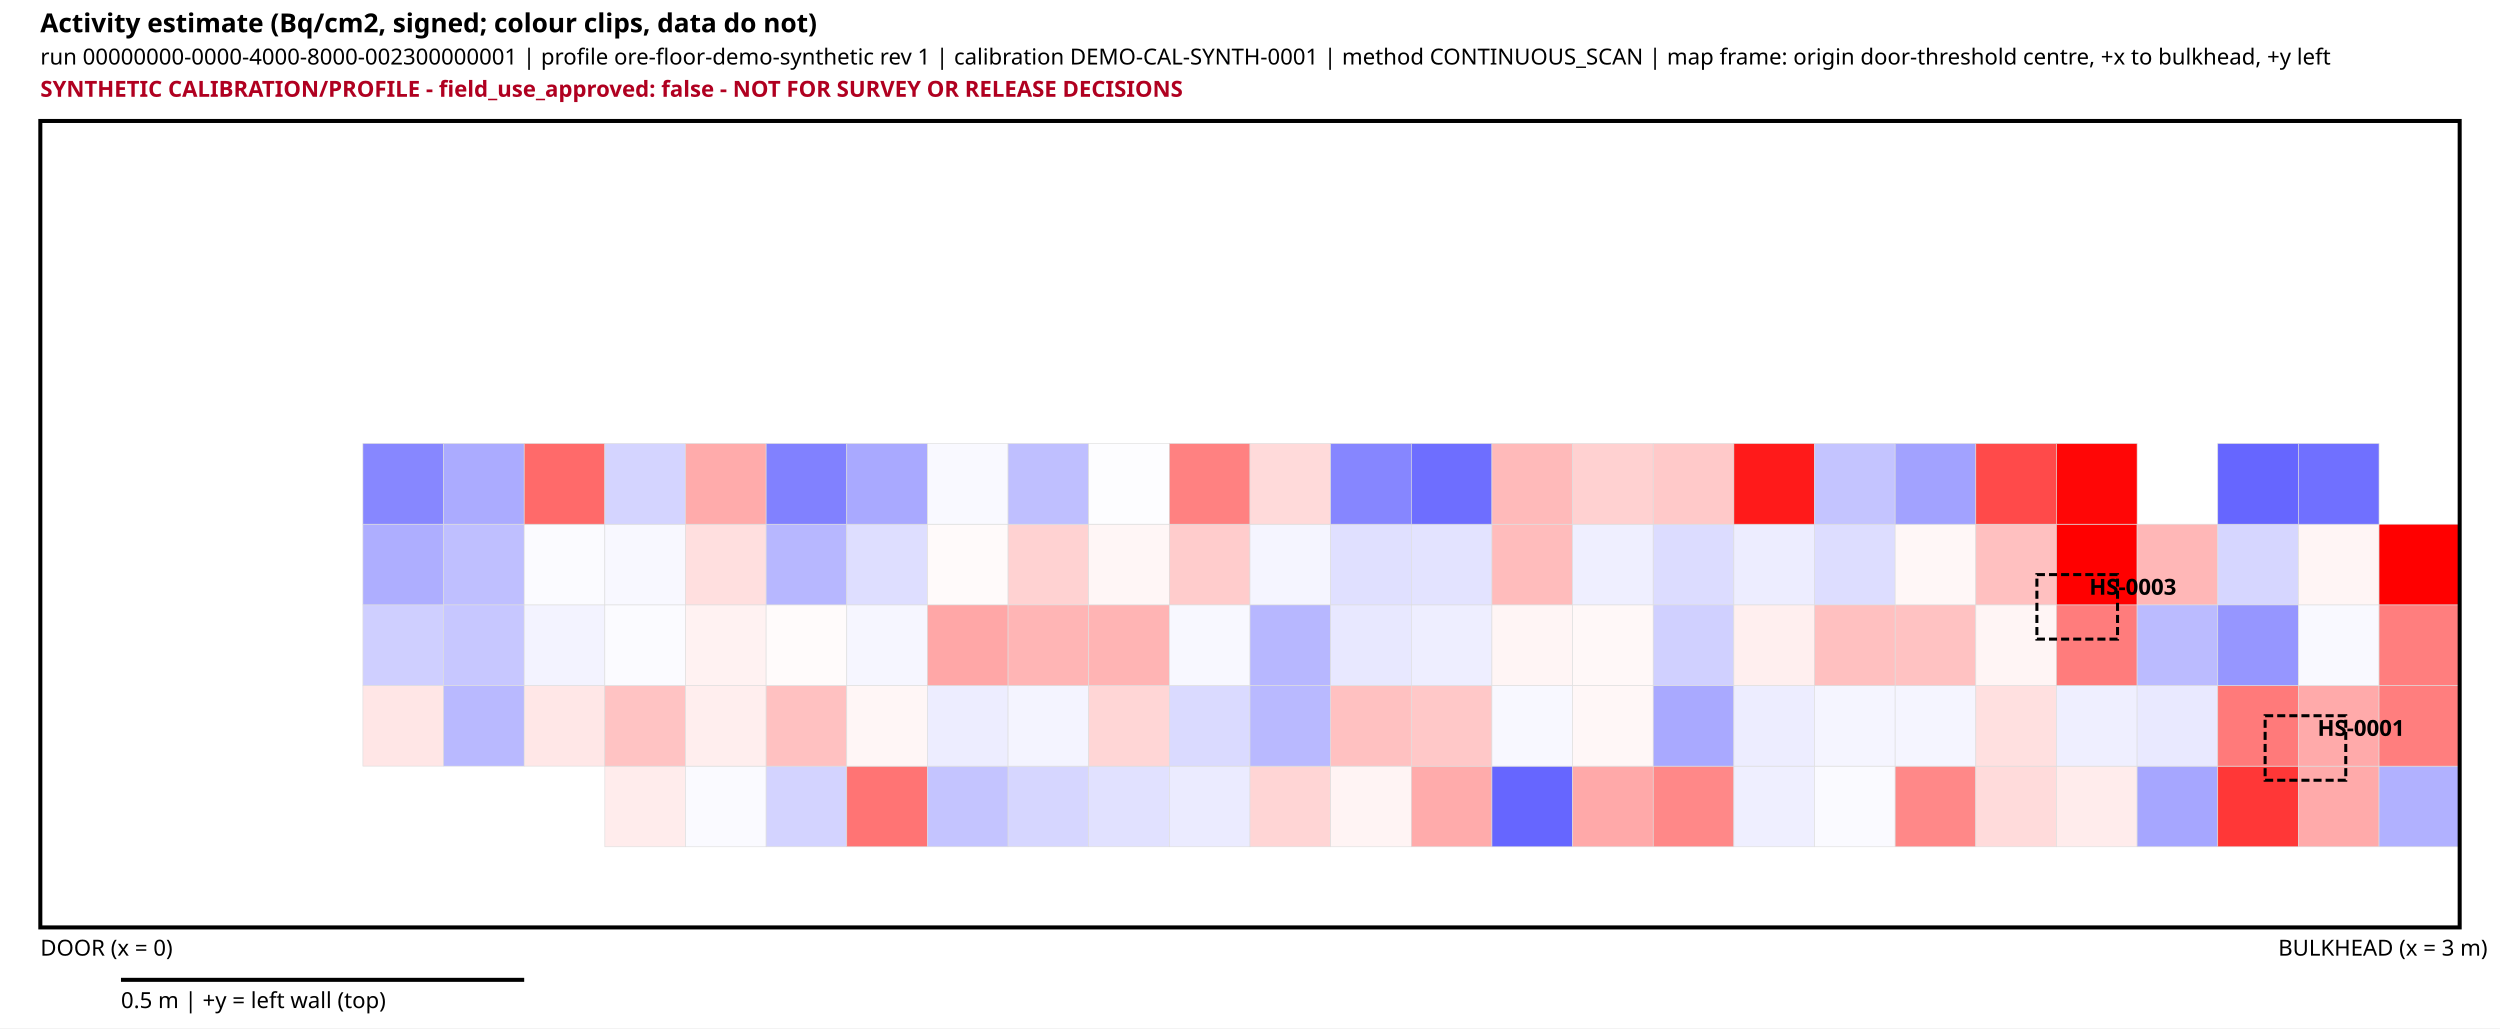
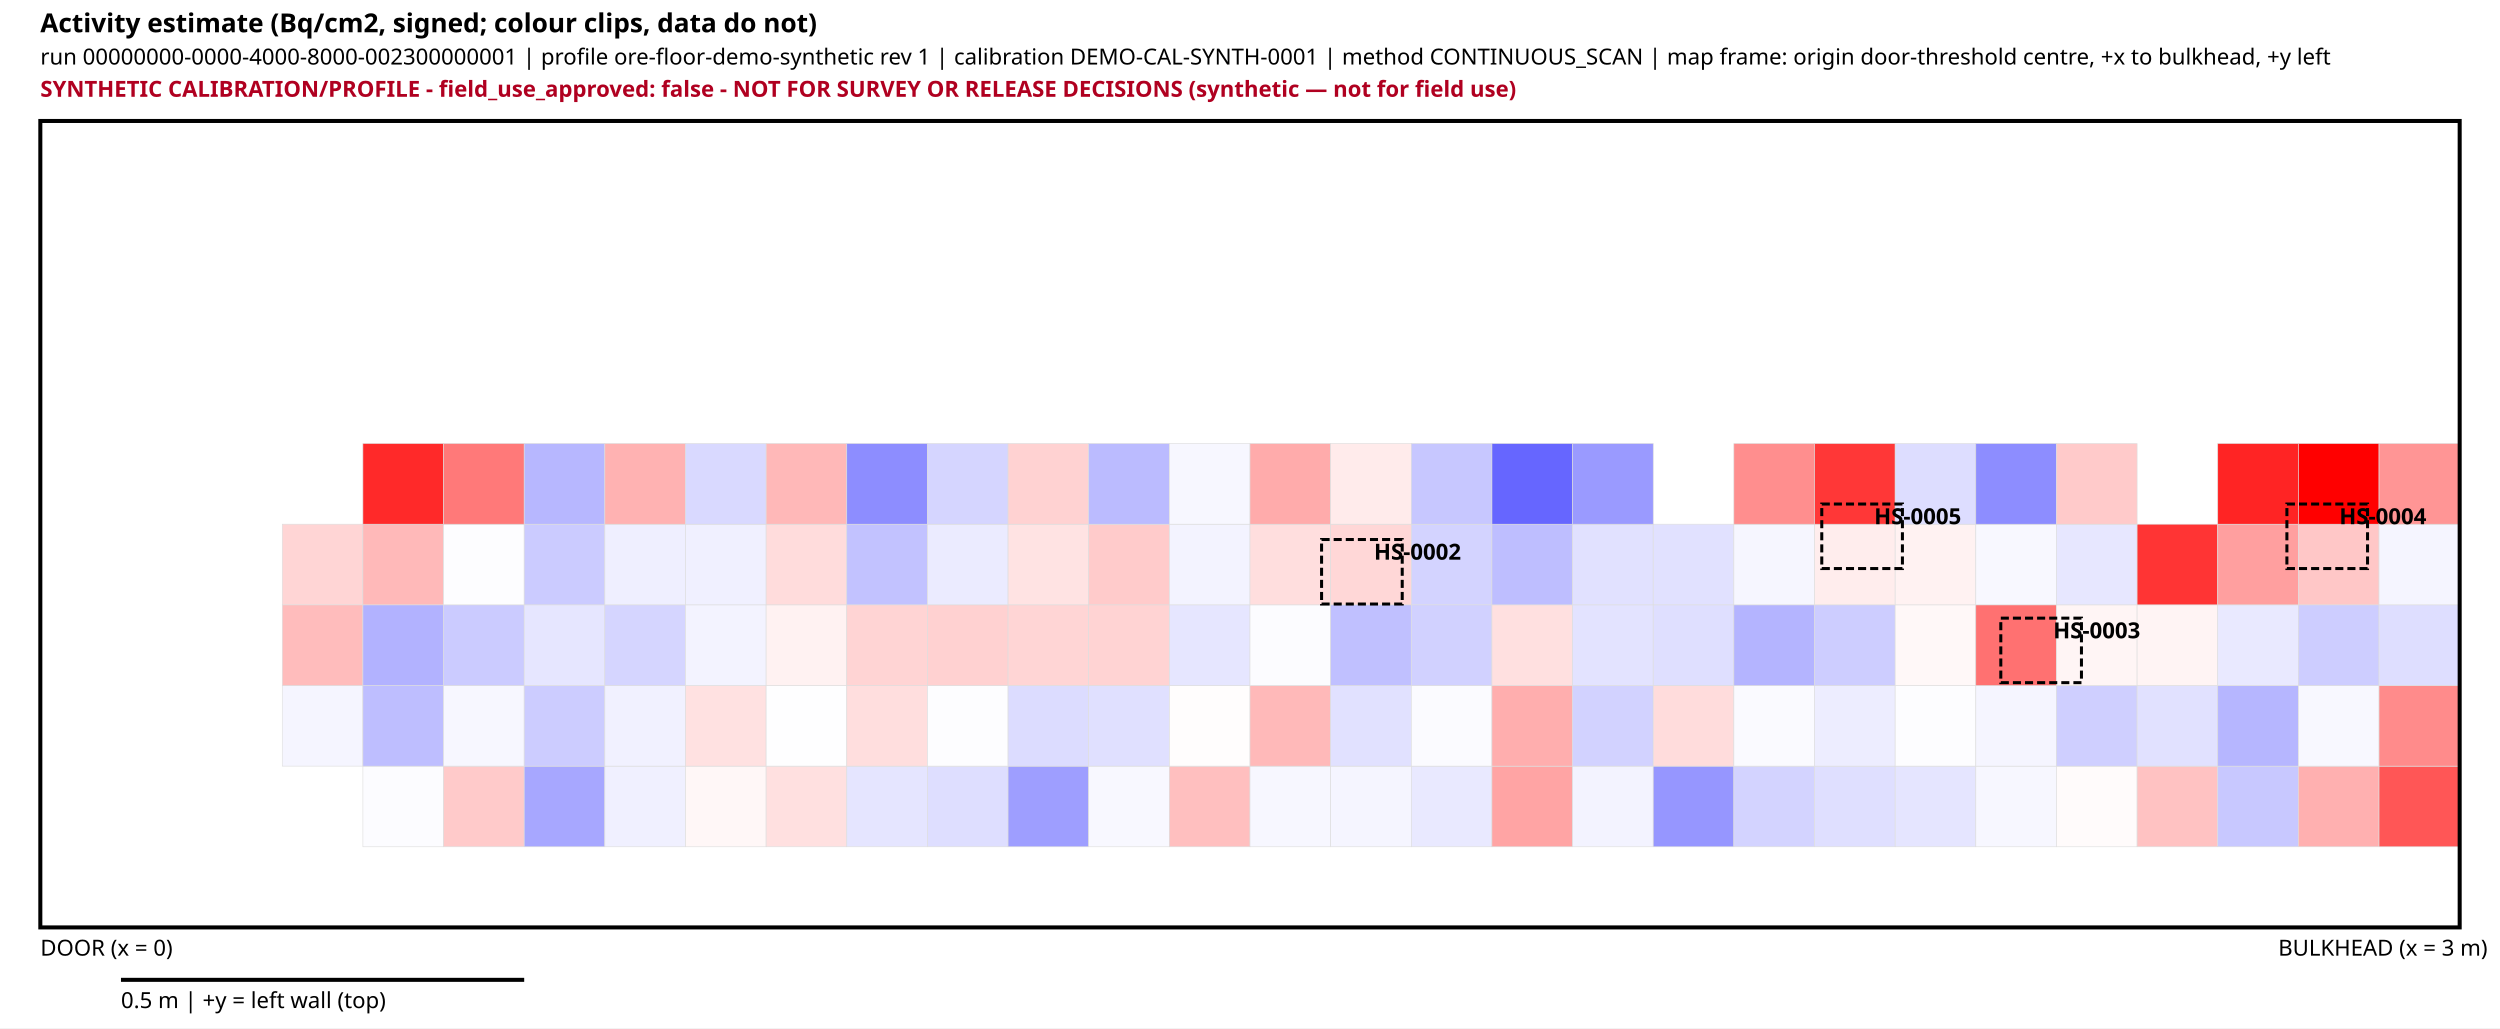
<svg xmlns="http://www.w3.org/2000/svg" width="1240" height="510" viewBox="0 0 1240 510" font-family="sans-serif" font-size="11">
  <defs>
    <pattern id="p-UNVISITED" width="8" height="8" patternUnits="userSpaceOnUse">
      <rect width="8" height="8" fill="#fff" />
      <path d="M0 8L8 0" stroke="#888" stroke-width="1" />
    </pattern>
    <pattern id="p-INVALID_DATA" width="8" height="8" patternUnits="userSpaceOnUse">
      <rect width="8" height="8" fill="#f6d5d5" />
      <path d="M0 0L8 8M0 8L8 0" stroke="#c83c3c" stroke-width="1" />
    </pattern>
    <pattern id="p-INSUFFICIENT_SENSITIVITY" width="6" height="6" patternUnits="userSpaceOnUse">
      <rect width="6" height="6" fill="#fdebc8" />
      <circle cx="3" cy="3" r="1.2" fill="#b9770e" />
    </pattern>
    <pattern id="p-BLOCKED" width="8" height="8" patternUnits="userSpaceOnUse">
      <rect width="8" height="8" fill="#e4dcf0" />
      <path d="M0 4H8" stroke="#785aa0" stroke-width="2" />
    </pattern>
    <pattern id="p-EXCLUDED" width="8" height="8" patternUnits="userSpaceOnUse">
      <rect width="8" height="8" fill="#5a5a5a" />
    </pattern>
    <pattern id="p-ACCEPTABLE" width="8" height="8" patternUnits="userSpaceOnUse">
      <rect width="8" height="8" fill="#2e8b57" />
    </pattern>
+     <pattern id="p-NO_DECISION" width="8" height="8" patternUnits="userSpaceOnUse">
+       <rect width="8" height="8" fill="#e6e6f2" />
+       <path d="M0 4H8M4 0V8" stroke="#6a6aa0" stroke-width="1" />
+     </pattern>
+     <pattern id="p-INCOMPLETE_COVERAGE" width="8" height="8" patternUnits="userSpaceOnUse">
+       <rect width="8" height="8" fill="#faeec0" />
+       <path d="M0 0L8 8" stroke="#a08020" stroke-width="1" />
+     </pattern>
+     <pattern id="p-ALARM" width="8" height="8" patternUnits="userSpaceOnUse">
+       <rect width="8" height="8" fill="#e60078" />
+       <path d="M0 8L8 0" stroke="#000" stroke-width="1.5" />
+     </pattern>
+     <pattern id="p-ACQUISITION_GAP" width="8" height="8" patternUnits="userSpaceOnUse">
+       <rect width="8" height="8" fill="#ddd" />
+       <circle cx="4" cy="4" r="2" fill="#666" />
+     </pattern>
  </defs>
  <rect width="1240" height="510" fill="#fff" />
  <text x="20" y="16" font-size="13" font-weight="bold">Activity estimate (Bq/cm2, signed; colour clips, data do not)</text>
  <text x="20" y="32">run 00000000-0000-4000-8000-002300000001 | profile ore-floor-demo-synthetic rev 1 | calibration DEMO-CAL-SYNTH-0001 | method CONTINUOUS_SCAN | map frame: origin door-threshold centre, +x to bulkhead, +y left</text>
-   <text x="20" y="48" fill="#b00020" font-weight="bold">SYNTHETIC CALIBRATION/PROFILE - field_use_approved: false - NOT FOR SURVEY OR RELEASE DECISIONS</text>
-   <rect x="300.0" y="380.0" width="40.0" height="40.0" fill="rgb(255, 236, 236)" stroke="#ddd" stroke-width="0.3" />
-   <rect x="340.0" y="380.0" width="40.0" height="40.0" fill="rgb(250, 250, 255)" stroke="#ddd" stroke-width="0.3" />
-   <rect x="380.0" y="380.0" width="40.0" height="40.0" fill="rgb(211, 211, 255)" stroke="#ddd" stroke-width="0.3" />
-   <rect x="420.0" y="380.0" width="40.0" height="40.0" fill="rgb(255, 116, 116)" stroke="#ddd" stroke-width="0.3" />
-   <rect x="460.0" y="380.0" width="40.0" height="40.0" fill="rgb(196, 196, 255)" stroke="#ddd" stroke-width="0.3" />
-   <rect x="500.0" y="380.0" width="40.0" height="40.0" fill="rgb(214, 214, 255)" stroke="#ddd" stroke-width="0.3" />
-   <rect x="540.0" y="380.0" width="40.0" height="40.0" fill="rgb(225, 225, 255)" stroke="#ddd" stroke-width="0.3" />
-   <rect x="580.0" y="380.0" width="40.0" height="40.0" fill="rgb(235, 235, 255)" stroke="#ddd" stroke-width="0.3" />
-   <rect x="620.0" y="380.0" width="40.0" height="40.0" fill="rgb(255, 213, 213)" stroke="#ddd" stroke-width="0.3" />
-   <rect x="660.0" y="380.0" width="40.0" height="40.0" fill="rgb(255, 244, 244)" stroke="#ddd" stroke-width="0.3" />
-   <rect x="700.0" y="380.0" width="40.0" height="40.0" fill="rgb(255, 171, 171)" stroke="#ddd" stroke-width="0.3" />
-   <rect x="740.0" y="380.0" width="40.0" height="40.0" fill="rgb(102, 102, 255)" stroke="#ddd" stroke-width="0.3" />
-   <rect x="780.0" y="380.0" width="40.0" height="40.0" fill="rgb(255, 169, 169)" stroke="#ddd" stroke-width="0.3" />
-   <rect x="820.0" y="380.0" width="40.0" height="40.0" fill="rgb(255, 136, 136)" stroke="#ddd" stroke-width="0.3" />
-   <rect x="860.0" y="380.0" width="40.0" height="40.0" fill="rgb(239, 239, 255)" stroke="#ddd" stroke-width="0.3" />
-   <rect x="900.0" y="380.0" width="40.0" height="40.0" fill="rgb(250, 250, 255)" stroke="#ddd" stroke-width="0.3" />
-   <rect x="940.0" y="380.0" width="40.0" height="40.0" fill="rgb(255, 136, 136)" stroke="#ddd" stroke-width="0.3" />
-   <rect x="980.0" y="380.0" width="40.0" height="40.0" fill="rgb(255, 219, 219)" stroke="#ddd" stroke-width="0.3" />
-   <rect x="1020.0" y="380.0" width="40.0" height="40.0" fill="rgb(255, 236, 236)" stroke="#ddd" stroke-width="0.3" />
-   <rect x="1060.0" y="380.0" width="40.0" height="40.0" fill="rgb(166, 166, 255)" stroke="#ddd" stroke-width="0.3" />
-   <rect x="1100.0" y="380.0" width="40.0" height="40.0" fill="rgb(255, 55, 55)" stroke="#ddd" stroke-width="0.3" />
-   <rect x="1140.0" y="380.0" width="40.0" height="40.0" fill="rgb(255, 170, 170)" stroke="#ddd" stroke-width="0.3" />
-   <rect x="1180.0" y="380.0" width="40.0" height="40.0" fill="rgb(177, 177, 255)" stroke="#ddd" stroke-width="0.3" />
-   <rect x="180.0" y="340.0" width="40.0" height="40.0" fill="rgb(255, 230, 230)" stroke="#ddd" stroke-width="0.3" />
-   <rect x="220.0" y="340.0" width="40.0" height="40.0" fill="rgb(185, 185, 255)" stroke="#ddd" stroke-width="0.3" />
-   <rect x="260.0" y="340.0" width="40.0" height="40.0" fill="rgb(255, 231, 231)" stroke="#ddd" stroke-width="0.3" />
-   <rect x="300.0" y="340.0" width="40.0" height="40.0" fill="rgb(255, 195, 195)" stroke="#ddd" stroke-width="0.3" />
-   <rect x="340.0" y="340.0" width="40.0" height="40.0" fill="rgb(255, 238, 238)" stroke="#ddd" stroke-width="0.3" />
-   <rect x="380.0" y="340.0" width="40.0" height="40.0" fill="rgb(255, 193, 193)" stroke="#ddd" stroke-width="0.3" />
-   <rect x="420.0" y="340.0" width="40.0" height="40.0" fill="rgb(255, 246, 246)" stroke="#ddd" stroke-width="0.3" />
-   <rect x="460.0" y="340.0" width="40.0" height="40.0" fill="rgb(237, 237, 255)" stroke="#ddd" stroke-width="0.3" />
-   <rect x="500.0" y="340.0" width="40.0" height="40.0" fill="rgb(244, 244, 255)" stroke="#ddd" stroke-width="0.3" />
-   <rect x="540.0" y="340.0" width="40.0" height="40.0" fill="rgb(255, 214, 214)" stroke="#ddd" stroke-width="0.3" />
-   <rect x="580.0" y="340.0" width="40.0" height="40.0" fill="rgb(218, 218, 255)" stroke="#ddd" stroke-width="0.3" />
-   <rect x="620.0" y="340.0" width="40.0" height="40.0" fill="rgb(185, 185, 255)" stroke="#ddd" stroke-width="0.3" />
-   <rect x="660.0" y="340.0" width="40.0" height="40.0" fill="rgb(255, 193, 193)" stroke="#ddd" stroke-width="0.3" />
-   <rect x="700.0" y="340.0" width="40.0" height="40.0" fill="rgb(255, 200, 200)" stroke="#ddd" stroke-width="0.3" />
-   <rect x="740.0" y="340.0" width="40.0" height="40.0" fill="rgb(248, 248, 255)" stroke="#ddd" stroke-width="0.3" />
-   <rect x="780.0" y="340.0" width="40.0" height="40.0" fill="rgb(255, 247, 247)" stroke="#ddd" stroke-width="0.3" />
-   <rect x="820.0" y="340.0" width="40.0" height="40.0" fill="rgb(169, 169, 255)" stroke="#ddd" stroke-width="0.3" />
-   <rect x="860.0" y="340.0" width="40.0" height="40.0" fill="rgb(237, 237, 255)" stroke="#ddd" stroke-width="0.3" />
-   <rect x="900.0" y="340.0" width="40.0" height="40.0" fill="rgb(245, 245, 255)" stroke="#ddd" stroke-width="0.3" />
-   <rect x="940.0" y="340.0" width="40.0" height="40.0" fill="rgb(245, 245, 255)" stroke="#ddd" stroke-width="0.3" />
-   <rect x="980.0" y="340.0" width="40.0" height="40.0" fill="rgb(255, 224, 224)" stroke="#ddd" stroke-width="0.3" />
-   <rect x="1020.0" y="340.0" width="40.0" height="40.0" fill="rgb(239, 239, 255)" stroke="#ddd" stroke-width="0.3" />
-   <rect x="1060.0" y="340.0" width="40.0" height="40.0" fill="rgb(233, 233, 255)" stroke="#ddd" stroke-width="0.3" />
-   <rect x="1100.0" y="340.0" width="40.0" height="40.0" fill="rgb(255, 122, 122)" stroke="#ddd" stroke-width="0.3" />
-   <rect x="1140.0" y="340.0" width="40.0" height="40.0" fill="rgb(255, 170, 170)" stroke="#ddd" stroke-width="0.3" />
-   <rect x="1180.0" y="340.0" width="40.0" height="40.0" fill="rgb(255, 126, 126)" stroke="#ddd" stroke-width="0.3" />
-   <rect x="180.0" y="300.0" width="40.0" height="40.0" fill="rgb(207, 207, 255)" stroke="#ddd" stroke-width="0.3" />
-   <rect x="220.0" y="300.0" width="40.0" height="40.0" fill="rgb(199, 199, 255)" stroke="#ddd" stroke-width="0.3" />
-   <rect x="260.0" y="300.0" width="40.0" height="40.0" fill="rgb(243, 243, 255)" stroke="#ddd" stroke-width="0.3" />
-   <rect x="300.0" y="300.0" width="40.0" height="40.0" fill="rgb(251, 251, 255)" stroke="#ddd" stroke-width="0.3" />
-   <rect x="340.0" y="300.0" width="40.0" height="40.0" fill="rgb(255, 242, 242)" stroke="#ddd" stroke-width="0.3" />
-   <rect x="380.0" y="300.0" width="40.0" height="40.0" fill="rgb(255, 251, 251)" stroke="#ddd" stroke-width="0.3" />
-   <rect x="420.0" y="300.0" width="40.0" height="40.0" fill="rgb(246, 246, 255)" stroke="#ddd" stroke-width="0.3" />
-   <rect x="460.0" y="300.0" width="40.0" height="40.0" fill="rgb(255, 167, 167)" stroke="#ddd" stroke-width="0.3" />
-   <rect x="500.0" y="300.0" width="40.0" height="40.0" fill="rgb(255, 181, 181)" stroke="#ddd" stroke-width="0.3" />
-   <rect x="540.0" y="300.0" width="40.0" height="40.0" fill="rgb(255, 180, 180)" stroke="#ddd" stroke-width="0.3" />
-   <rect x="580.0" y="300.0" width="40.0" height="40.0" fill="rgb(248, 248, 255)" stroke="#ddd" stroke-width="0.3" />
-   <rect x="620.0" y="300.0" width="40.0" height="40.0" fill="rgb(183, 183, 255)" stroke="#ddd" stroke-width="0.3" />
-   <rect x="660.0" y="300.0" width="40.0" height="40.0" fill="rgb(232, 232, 255)" stroke="#ddd" stroke-width="0.3" />
-   <rect x="700.0" y="300.0" width="40.0" height="40.0" fill="rgb(238, 238, 255)" stroke="#ddd" stroke-width="0.3" />
-   <rect x="740.0" y="300.0" width="40.0" height="40.0" fill="rgb(255, 245, 245)" stroke="#ddd" stroke-width="0.3" />
-   <rect x="780.0" y="300.0" width="40.0" height="40.0" fill="rgb(255, 248, 248)" stroke="#ddd" stroke-width="0.3" />
-   <rect x="820.0" y="300.0" width="40.0" height="40.0" fill="rgb(208, 208, 255)" stroke="#ddd" stroke-width="0.3" />
-   <rect x="860.0" y="300.0" width="40.0" height="40.0" fill="rgb(255, 239, 239)" stroke="#ddd" stroke-width="0.3" />
-   <rect x="900.0" y="300.0" width="40.0" height="40.0" fill="rgb(255, 192, 192)" stroke="#ddd" stroke-width="0.3" />
-   <rect x="940.0" y="300.0" width="40.0" height="40.0" fill="rgb(255, 194, 194)" stroke="#ddd" stroke-width="0.3" />
-   <rect x="980.0" y="300.0" width="40.0" height="40.0" fill="rgb(255, 245, 245)" stroke="#ddd" stroke-width="0.3" />
-   <rect x="1020.0" y="300.0" width="40.0" height="40.0" fill="rgb(255, 124, 124)" stroke="#ddd" stroke-width="0.3" />
-   <rect x="1060.0" y="300.0" width="40.0" height="40.0" fill="rgb(187, 187, 255)" stroke="#ddd" stroke-width="0.3" />
-   <rect x="1100.0" y="300.0" width="40.0" height="40.0" fill="rgb(150, 150, 255)" stroke="#ddd" stroke-width="0.3" />
-   <rect x="1140.0" y="300.0" width="40.0" height="40.0" fill="rgb(249, 249, 255)" stroke="#ddd" stroke-width="0.3" />
-   <rect x="1180.0" y="300.0" width="40.0" height="40.0" fill="rgb(255, 126, 126)" stroke="#ddd" stroke-width="0.3" />
-   <rect x="180.0" y="260.0" width="40.0" height="40.0" fill="rgb(174, 174, 255)" stroke="#ddd" stroke-width="0.3" />
-   <rect x="220.0" y="260.0" width="40.0" height="40.0" fill="rgb(191, 191, 255)" stroke="#ddd" stroke-width="0.3" />
-   <rect x="260.0" y="260.0" width="40.0" height="40.0" fill="rgb(251, 251, 255)" stroke="#ddd" stroke-width="0.3" />
-   <rect x="300.0" y="260.0" width="40.0" height="40.0" fill="rgb(248, 248, 255)" stroke="#ddd" stroke-width="0.3" />
-   <rect x="340.0" y="260.0" width="40.0" height="40.0" fill="rgb(255, 223, 223)" stroke="#ddd" stroke-width="0.3" />
-   <rect x="380.0" y="260.0" width="40.0" height="40.0" fill="rgb(183, 183, 255)" stroke="#ddd" stroke-width="0.3" />
-   <rect x="420.0" y="260.0" width="40.0" height="40.0" fill="rgb(222, 222, 255)" stroke="#ddd" stroke-width="0.3" />
-   <rect x="460.0" y="260.0" width="40.0" height="40.0" fill="rgb(255, 250, 250)" stroke="#ddd" stroke-width="0.3" />
-   <rect x="500.0" y="260.0" width="40.0" height="40.0" fill="rgb(255, 210, 210)" stroke="#ddd" stroke-width="0.3" />
-   <rect x="540.0" y="260.0" width="40.0" height="40.0" fill="rgb(255, 246, 246)" stroke="#ddd" stroke-width="0.3" />
-   <rect x="580.0" y="260.0" width="40.0" height="40.0" fill="rgb(255, 204, 204)" stroke="#ddd" stroke-width="0.3" />
-   <rect x="620.0" y="260.0" width="40.0" height="40.0" fill="rgb(245, 245, 255)" stroke="#ddd" stroke-width="0.3" />
-   <rect x="660.0" y="260.0" width="40.0" height="40.0" fill="rgb(224, 224, 255)" stroke="#ddd" stroke-width="0.3" />
-   <rect x="700.0" y="260.0" width="40.0" height="40.0" fill="rgb(227, 227, 255)" stroke="#ddd" stroke-width="0.3" />
-   <rect x="740.0" y="260.0" width="40.0" height="40.0" fill="rgb(255, 188, 188)" stroke="#ddd" stroke-width="0.3" />
-   <rect x="780.0" y="260.0" width="40.0" height="40.0" fill="rgb(239, 239, 255)" stroke="#ddd" stroke-width="0.3" />
-   <rect x="820.0" y="260.0" width="40.0" height="40.0" fill="rgb(220, 220, 255)" stroke="#ddd" stroke-width="0.3" />
-   <rect x="860.0" y="260.0" width="40.0" height="40.0" fill="rgb(237, 237, 255)" stroke="#ddd" stroke-width="0.3" />
-   <rect x="900.0" y="260.0" width="40.0" height="40.0" fill="rgb(221, 221, 255)" stroke="#ddd" stroke-width="0.3" />
-   <rect x="940.0" y="260.0" width="40.0" height="40.0" fill="rgb(255, 247, 247)" stroke="#ddd" stroke-width="0.3" />
-   <rect x="980.0" y="260.0" width="40.0" height="40.0" fill="rgb(255, 192, 192)" stroke="#ddd" stroke-width="0.3" />
-   <rect x="1020.0" y="260.0" width="40.0" height="40.0" fill="rgb(255, 0, 0)" stroke="#ddd" stroke-width="0.3" />
-   <rect x="1060.0" y="260.0" width="40.0" height="40.0" fill="rgb(255, 183, 183)" stroke="#ddd" stroke-width="0.3" />
-   <rect x="1100.0" y="260.0" width="40.0" height="40.0" fill="rgb(214, 214, 255)" stroke="#ddd" stroke-width="0.3" />
-   <rect x="1140.0" y="260.0" width="40.0" height="40.0" fill="rgb(255, 245, 245)" stroke="#ddd" stroke-width="0.3" />
-   <rect x="1180.0" y="260.0" width="40.0" height="40.0" fill="rgb(255, 0, 0)" stroke="#ddd" stroke-width="0.3" />
-   <rect x="180.0" y="220.0" width="40.0" height="40.0" fill="rgb(135, 135, 255)" stroke="#ddd" stroke-width="0.3" />
-   <rect x="220.0" y="220.0" width="40.0" height="40.0" fill="rgb(171, 171, 255)" stroke="#ddd" stroke-width="0.3" />
-   <rect x="260.0" y="220.0" width="40.0" height="40.0" fill="rgb(255, 106, 106)" stroke="#ddd" stroke-width="0.3" />
-   <rect x="300.0" y="220.0" width="40.0" height="40.0" fill="rgb(212, 212, 255)" stroke="#ddd" stroke-width="0.3" />
-   <rect x="340.0" y="220.0" width="40.0" height="40.0" fill="rgb(255, 171, 171)" stroke="#ddd" stroke-width="0.3" />
-   <rect x="380.0" y="220.0" width="40.0" height="40.0" fill="rgb(129, 129, 255)" stroke="#ddd" stroke-width="0.3" />
-   <rect x="420.0" y="220.0" width="40.0" height="40.0" fill="rgb(169, 169, 255)" stroke="#ddd" stroke-width="0.3" />
-   <rect x="460.0" y="220.0" width="40.0" height="40.0" fill="rgb(249, 249, 255)" stroke="#ddd" stroke-width="0.3" />
-   <rect x="500.0" y="220.0" width="40.0" height="40.0" fill="rgb(191, 191, 255)" stroke="#ddd" stroke-width="0.3" />
-   <rect x="540.0" y="220.0" width="40.0" height="40.0" fill="rgb(253, 253, 255)" stroke="#ddd" stroke-width="0.3" />
-   <rect x="580.0" y="220.0" width="40.0" height="40.0" fill="rgb(255, 129, 129)" stroke="#ddd" stroke-width="0.3" />
-   <rect x="620.0" y="220.0" width="40.0" height="40.0" fill="rgb(255, 218, 218)" stroke="#ddd" stroke-width="0.3" />
-   <rect x="660.0" y="220.0" width="40.0" height="40.0" fill="rgb(134, 134, 255)" stroke="#ddd" stroke-width="0.3" />
-   <rect x="700.0" y="220.0" width="40.0" height="40.0" fill="rgb(110, 110, 255)" stroke="#ddd" stroke-width="0.3" />
-   <rect x="740.0" y="220.0" width="40.0" height="40.0" fill="rgb(255, 186, 186)" stroke="#ddd" stroke-width="0.3" />
-   <rect x="780.0" y="220.0" width="40.0" height="40.0" fill="rgb(255, 209, 209)" stroke="#ddd" stroke-width="0.3" />
-   <rect x="820.0" y="220.0" width="40.0" height="40.0" fill="rgb(255, 201, 201)" stroke="#ddd" stroke-width="0.3" />
-   <rect x="860.0" y="220.0" width="40.0" height="40.0" fill="rgb(255, 26, 26)" stroke="#ddd" stroke-width="0.3" />
-   <rect x="900.0" y="220.0" width="40.0" height="40.0" fill="rgb(196, 196, 255)" stroke="#ddd" stroke-width="0.3" />
-   <rect x="940.0" y="220.0" width="40.0" height="40.0" fill="rgb(162, 162, 255)" stroke="#ddd" stroke-width="0.3" />
-   <rect x="980.0" y="220.0" width="40.0" height="40.0" fill="rgb(255, 74, 74)" stroke="#ddd" stroke-width="0.3" />
-   <rect x="1020.0" y="220.0" width="40.0" height="40.0" fill="rgb(255, 6, 6)" stroke="#ddd" stroke-width="0.3" />
-   <rect x="1100.0" y="220.0" width="40.0" height="40.0" fill="rgb(102, 102, 255)" stroke="#ddd" stroke-width="0.3" />
-   <rect x="1140.0" y="220.0" width="40.0" height="40.0" fill="rgb(112, 112, 255)" stroke="#ddd" stroke-width="0.3" />
+   <text x="20" y="48" fill="#b00020" font-weight="bold">SYNTHETIC CALIBRATION/PROFILE - field_use_approved: false - NOT FOR SURVEY OR RELEASE DECISIONS (synthetic — not for field use)</text>
+   <rect x="180.0" y="380.0" width="40.0" height="40.0" fill="rgb(252, 252, 255)" stroke="#ddd" stroke-width="0.3" />
+   <rect x="220.0" y="380.0" width="40.0" height="40.0" fill="rgb(255, 202, 202)" stroke="#ddd" stroke-width="0.3" />
+   <rect x="260.0" y="380.0" width="40.0" height="40.0" fill="rgb(167, 167, 255)" stroke="#ddd" stroke-width="0.3" />
+   <rect x="300.0" y="380.0" width="40.0" height="40.0" fill="rgb(240, 240, 255)" stroke="#ddd" stroke-width="0.3" />
+   <rect x="340.0" y="380.0" width="40.0" height="40.0" fill="rgb(255, 247, 247)" stroke="#ddd" stroke-width="0.3" />
+   <rect x="380.0" y="380.0" width="40.0" height="40.0" fill="rgb(255, 224, 224)" stroke="#ddd" stroke-width="0.3" />
+   <rect x="420.0" y="380.0" width="40.0" height="40.0" fill="rgb(229, 229, 255)" stroke="#ddd" stroke-width="0.3" />
+   <rect x="460.0" y="380.0" width="40.0" height="40.0" fill="rgb(222, 222, 255)" stroke="#ddd" stroke-width="0.3" />
+   <rect x="500.0" y="380.0" width="40.0" height="40.0" fill="rgb(158, 158, 255)" stroke="#ddd" stroke-width="0.3" />
+   <rect x="540.0" y="380.0" width="40.0" height="40.0" fill="rgb(248, 248, 255)" stroke="#ddd" stroke-width="0.3" />
+   <rect x="580.0" y="380.0" width="40.0" height="40.0" fill="rgb(255, 191, 191)" stroke="#ddd" stroke-width="0.3" />
+   <rect x="620.0" y="380.0" width="40.0" height="40.0" fill="rgb(247, 247, 255)" stroke="#ddd" stroke-width="0.3" />
+   <rect x="660.0" y="380.0" width="40.0" height="40.0" fill="rgb(245, 245, 255)" stroke="#ddd" stroke-width="0.3" />
+   <rect x="700.0" y="380.0" width="40.0" height="40.0" fill="rgb(233, 233, 255)" stroke="#ddd" stroke-width="0.3" />
+   <rect x="740.0" y="380.0" width="40.0" height="40.0" fill="rgb(255, 164, 164)" stroke="#ddd" stroke-width="0.3" />
+   <rect x="780.0" y="380.0" width="40.0" height="40.0" fill="rgb(243, 243, 255)" stroke="#ddd" stroke-width="0.3" />
+   <rect x="820.0" y="380.0" width="40.0" height="40.0" fill="rgb(150, 150, 255)" stroke="#ddd" stroke-width="0.3" />
+   <rect x="860.0" y="380.0" width="40.0" height="40.0" fill="rgb(211, 211, 255)" stroke="#ddd" stroke-width="0.3" />
+   <rect x="900.0" y="380.0" width="40.0" height="40.0" fill="rgb(223, 223, 255)" stroke="#ddd" stroke-width="0.3" />
+   <rect x="940.0" y="380.0" width="40.0" height="40.0" fill="rgb(229, 229, 255)" stroke="#ddd" stroke-width="0.3" />
+   <rect x="980.0" y="380.0" width="40.0" height="40.0" fill="rgb(247, 247, 255)" stroke="#ddd" stroke-width="0.3" />
+   <rect x="1020.0" y="380.0" width="40.0" height="40.0" fill="rgb(255, 251, 251)" stroke="#ddd" stroke-width="0.3" />
+   <rect x="1060.0" y="380.0" width="40.0" height="40.0" fill="rgb(255, 194, 194)" stroke="#ddd" stroke-width="0.3" />
+   <rect x="1100.0" y="380.0" width="40.0" height="40.0" fill="rgb(200, 200, 255)" stroke="#ddd" stroke-width="0.3" />
+   <rect x="1140.0" y="380.0" width="40.0" height="40.0" fill="rgb(255, 176, 176)" stroke="#ddd" stroke-width="0.3" />
+   <rect x="1180.0" y="380.0" width="40.0" height="40.0" fill="rgb(255, 86, 86)" stroke="#ddd" stroke-width="0.3" />
+   <rect x="140.0" y="340.0" width="40.0" height="40.0" fill="rgb(245, 245, 255)" stroke="#ddd" stroke-width="0.3" />
+   <rect x="180.0" y="340.0" width="40.0" height="40.0" fill="rgb(190, 190, 255)" stroke="#ddd" stroke-width="0.3" />
+   <rect x="220.0" y="340.0" width="40.0" height="40.0" fill="rgb(247, 247, 255)" stroke="#ddd" stroke-width="0.3" />
+   <rect x="260.0" y="340.0" width="40.0" height="40.0" fill="rgb(204, 204, 255)" stroke="#ddd" stroke-width="0.3" />
+   <rect x="300.0" y="340.0" width="40.0" height="40.0" fill="rgb(241, 241, 255)" stroke="#ddd" stroke-width="0.3" />
+   <rect x="340.0" y="340.0" width="40.0" height="40.0" fill="rgb(255, 225, 225)" stroke="#ddd" stroke-width="0.3" />
+   <rect x="380.0" y="340.0" width="40.0" height="40.0" fill="rgb(254, 254, 255)" stroke="#ddd" stroke-width="0.3" />
+   <rect x="420.0" y="340.0" width="40.0" height="40.0" fill="rgb(255, 222, 222)" stroke="#ddd" stroke-width="0.3" />
+   <rect x="460.0" y="340.0" width="40.0" height="40.0" fill="rgb(253, 253, 255)" stroke="#ddd" stroke-width="0.3" />
+   <rect x="500.0" y="340.0" width="40.0" height="40.0" fill="rgb(220, 220, 255)" stroke="#ddd" stroke-width="0.3" />
+   <rect x="540.0" y="340.0" width="40.0" height="40.0" fill="rgb(224, 224, 255)" stroke="#ddd" stroke-width="0.3" />
+   <rect x="580.0" y="340.0" width="40.0" height="40.0" fill="rgb(255, 253, 253)" stroke="#ddd" stroke-width="0.3" />
+   <rect x="620.0" y="340.0" width="40.0" height="40.0" fill="rgb(255, 185, 185)" stroke="#ddd" stroke-width="0.3" />
+   <rect x="660.0" y="340.0" width="40.0" height="40.0" fill="rgb(225, 225, 255)" stroke="#ddd" stroke-width="0.3" />
+   <rect x="700.0" y="340.0" width="40.0" height="40.0" fill="rgb(251, 251, 255)" stroke="#ddd" stroke-width="0.3" />
+   <rect x="740.0" y="340.0" width="40.0" height="40.0" fill="rgb(255, 174, 174)" stroke="#ddd" stroke-width="0.3" />
+   <rect x="780.0" y="340.0" width="40.0" height="40.0" fill="rgb(210, 210, 255)" stroke="#ddd" stroke-width="0.3" />
+   <rect x="820.0" y="340.0" width="40.0" height="40.0" fill="rgb(255, 220, 220)" stroke="#ddd" stroke-width="0.3" />
+   <rect x="860.0" y="340.0" width="40.0" height="40.0" fill="rgb(250, 250, 255)" stroke="#ddd" stroke-width="0.3" />
+   <rect x="900.0" y="340.0" width="40.0" height="40.0" fill="rgb(237, 237, 255)" stroke="#ddd" stroke-width="0.3" />
+   <rect x="940.0" y="340.0" width="40.0" height="40.0" fill="rgb(253, 253, 255)" stroke="#ddd" stroke-width="0.3" />
+   <rect x="980.0" y="340.0" width="40.0" height="40.0" fill="rgb(245, 245, 255)" stroke="#ddd" stroke-width="0.3" />
+   <rect x="1020.0" y="340.0" width="40.0" height="40.0" fill="rgb(207, 207, 255)" stroke="#ddd" stroke-width="0.3" />
+   <rect x="1060.0" y="340.0" width="40.0" height="40.0" fill="rgb(225, 225, 255)" stroke="#ddd" stroke-width="0.3" />
+   <rect x="1100.0" y="340.0" width="40.0" height="40.0" fill="rgb(182, 182, 255)" stroke="#ddd" stroke-width="0.3" />
+   <rect x="1140.0" y="340.0" width="40.0" height="40.0" fill="rgb(248, 248, 255)" stroke="#ddd" stroke-width="0.3" />
+   <rect x="1180.0" y="340.0" width="40.0" height="40.0" fill="rgb(255, 139, 139)" stroke="#ddd" stroke-width="0.3" />
+   <rect x="140.0" y="300.0" width="40.0" height="40.0" fill="rgb(255, 188, 188)" stroke="#ddd" stroke-width="0.3" />
+   <rect x="180.0" y="300.0" width="40.0" height="40.0" fill="rgb(178, 178, 255)" stroke="#ddd" stroke-width="0.3" />
+   <rect x="220.0" y="300.0" width="40.0" height="40.0" fill="rgb(203, 203, 255)" stroke="#ddd" stroke-width="0.3" />
+   <rect x="260.0" y="300.0" width="40.0" height="40.0" fill="rgb(230, 230, 255)" stroke="#ddd" stroke-width="0.3" />
+   <rect x="300.0" y="300.0" width="40.0" height="40.0" fill="rgb(213, 213, 255)" stroke="#ddd" stroke-width="0.3" />
+   <rect x="340.0" y="300.0" width="40.0" height="40.0" fill="rgb(243, 243, 255)" stroke="#ddd" stroke-width="0.3" />
+   <rect x="380.0" y="300.0" width="40.0" height="40.0" fill="rgb(255, 242, 242)" stroke="#ddd" stroke-width="0.3" />
+   <rect x="420.0" y="300.0" width="40.0" height="40.0" fill="rgb(255, 212, 212)" stroke="#ddd" stroke-width="0.3" />
+   <rect x="460.0" y="300.0" width="40.0" height="40.0" fill="rgb(255, 209, 209)" stroke="#ddd" stroke-width="0.3" />
+   <rect x="500.0" y="300.0" width="40.0" height="40.0" fill="rgb(255, 213, 213)" stroke="#ddd" stroke-width="0.3" />
+   <rect x="540.0" y="300.0" width="40.0" height="40.0" fill="rgb(255, 211, 211)" stroke="#ddd" stroke-width="0.3" />
+   <rect x="580.0" y="300.0" width="40.0" height="40.0" fill="rgb(230, 230, 255)" stroke="#ddd" stroke-width="0.3" />
+   <rect x="620.0" y="300.0" width="40.0" height="40.0" fill="rgb(252, 252, 255)" stroke="#ddd" stroke-width="0.3" />
+   <rect x="660.0" y="300.0" width="40.0" height="40.0" fill="rgb(192, 192, 255)" stroke="#ddd" stroke-width="0.3" />
+   <rect x="700.0" y="300.0" width="40.0" height="40.0" fill="rgb(209, 209, 255)" stroke="#ddd" stroke-width="0.3" />
+   <rect x="740.0" y="300.0" width="40.0" height="40.0" fill="rgb(255, 224, 224)" stroke="#ddd" stroke-width="0.3" />
+   <rect x="780.0" y="300.0" width="40.0" height="40.0" fill="rgb(227, 227, 255)" stroke="#ddd" stroke-width="0.3" />
+   <rect x="820.0" y="300.0" width="40.0" height="40.0" fill="rgb(223, 223, 255)" stroke="#ddd" stroke-width="0.3" />
+   <rect x="860.0" y="300.0" width="40.0" height="40.0" fill="rgb(180, 180, 255)" stroke="#ddd" stroke-width="0.3" />
+   <rect x="900.0" y="300.0" width="40.0" height="40.0" fill="rgb(205, 205, 255)" stroke="#ddd" stroke-width="0.3" />
+   <rect x="940.0" y="300.0" width="40.0" height="40.0" fill="rgb(255, 248, 248)" stroke="#ddd" stroke-width="0.3" />
+   <rect x="980.0" y="300.0" width="40.0" height="40.0" fill="rgb(255, 113, 113)" stroke="#ddd" stroke-width="0.3" />
+   <rect x="1020.0" y="300.0" width="40.0" height="40.0" fill="rgb(255, 245, 245)" stroke="#ddd" stroke-width="0.3" />
+   <rect x="1060.0" y="300.0" width="40.0" height="40.0" fill="rgb(255, 244, 244)" stroke="#ddd" stroke-width="0.3" />
+   <rect x="1100.0" y="300.0" width="40.0" height="40.0" fill="rgb(233, 233, 255)" stroke="#ddd" stroke-width="0.3" />
+   <rect x="1140.0" y="300.0" width="40.0" height="40.0" fill="rgb(205, 205, 255)" stroke="#ddd" stroke-width="0.3" />
+   <rect x="1180.0" y="300.0" width="40.0" height="40.0" fill="rgb(222, 222, 255)" stroke="#ddd" stroke-width="0.3" />
+   <rect x="140.0" y="260.0" width="40.0" height="40.0" fill="rgb(255, 213, 213)" stroke="#ddd" stroke-width="0.3" />
+   <rect x="180.0" y="260.0" width="40.0" height="40.0" fill="rgb(255, 185, 185)" stroke="#ddd" stroke-width="0.3" />
+   <rect x="220.0" y="260.0" width="40.0" height="40.0" fill="rgb(253, 253, 255)" stroke="#ddd" stroke-width="0.3" />
+   <rect x="260.0" y="260.0" width="40.0" height="40.0" fill="rgb(203, 203, 255)" stroke="#ddd" stroke-width="0.3" />
+   <rect x="300.0" y="260.0" width="40.0" height="40.0" fill="rgb(239, 239, 255)" stroke="#ddd" stroke-width="0.3" />
+   <rect x="340.0" y="260.0" width="40.0" height="40.0" fill="rgb(240, 240, 255)" stroke="#ddd" stroke-width="0.3" />
+   <rect x="380.0" y="260.0" width="40.0" height="40.0" fill="rgb(255, 220, 220)" stroke="#ddd" stroke-width="0.3" />
+   <rect x="420.0" y="260.0" width="40.0" height="40.0" fill="rgb(194, 194, 255)" stroke="#ddd" stroke-width="0.3" />
+   <rect x="460.0" y="260.0" width="40.0" height="40.0" fill="rgb(235, 235, 255)" stroke="#ddd" stroke-width="0.3" />
+   <rect x="500.0" y="260.0" width="40.0" height="40.0" fill="rgb(255, 227, 227)" stroke="#ddd" stroke-width="0.3" />
+   <rect x="540.0" y="260.0" width="40.0" height="40.0" fill="rgb(255, 203, 203)" stroke="#ddd" stroke-width="0.3" />
+   <rect x="580.0" y="260.0" width="40.0" height="40.0" fill="rgb(243, 243, 255)" stroke="#ddd" stroke-width="0.3" />
+   <rect x="620.0" y="260.0" width="40.0" height="40.0" fill="rgb(255, 222, 222)" stroke="#ddd" stroke-width="0.3" />
+   <rect x="660.0" y="260.0" width="40.0" height="40.0" fill="rgb(255, 215, 215)" stroke="#ddd" stroke-width="0.3" />
+   <rect x="700.0" y="260.0" width="40.0" height="40.0" fill="rgb(211, 211, 255)" stroke="#ddd" stroke-width="0.3" />
+   <rect x="740.0" y="260.0" width="40.0" height="40.0" fill="rgb(190, 190, 255)" stroke="#ddd" stroke-width="0.3" />
+   <rect x="780.0" y="260.0" width="40.0" height="40.0" fill="rgb(225, 225, 255)" stroke="#ddd" stroke-width="0.3" />
+   <rect x="820.0" y="260.0" width="40.0" height="40.0" fill="rgb(225, 225, 255)" stroke="#ddd" stroke-width="0.3" />
+   <rect x="860.0" y="260.0" width="40.0" height="40.0" fill="rgb(246, 246, 255)" stroke="#ddd" stroke-width="0.3" />
+   <rect x="900.0" y="260.0" width="40.0" height="40.0" fill="rgb(255, 237, 237)" stroke="#ddd" stroke-width="0.3" />
+   <rect x="940.0" y="260.0" width="40.0" height="40.0" fill="rgb(255, 242, 242)" stroke="#ddd" stroke-width="0.3" />
+   <rect x="980.0" y="260.0" width="40.0" height="40.0" fill="rgb(248, 248, 255)" stroke="#ddd" stroke-width="0.3" />
+   <rect x="1020.0" y="260.0" width="40.0" height="40.0" fill="rgb(231, 231, 255)" stroke="#ddd" stroke-width="0.3" />
+   <rect x="1060.0" y="260.0" width="40.0" height="40.0" fill="rgb(255, 52, 52)" stroke="#ddd" stroke-width="0.3" />
+   <rect x="1100.0" y="260.0" width="40.0" height="40.0" fill="rgb(255, 159, 159)" stroke="#ddd" stroke-width="0.3" />
+   <rect x="1140.0" y="260.0" width="40.0" height="40.0" fill="rgb(255, 199, 199)" stroke="#ddd" stroke-width="0.3" />
+   <rect x="1180.0" y="260.0" width="40.0" height="40.0" fill="rgb(245, 245, 255)" stroke="#ddd" stroke-width="0.3" />
+   <rect x="180.0" y="220.0" width="40.0" height="40.0" fill="rgb(255, 41, 41)" stroke="#ddd" stroke-width="0.3" />
+   <rect x="220.0" y="220.0" width="40.0" height="40.0" fill="rgb(255, 121, 121)" stroke="#ddd" stroke-width="0.3" />
+   <rect x="260.0" y="220.0" width="40.0" height="40.0" fill="rgb(183, 183, 255)" stroke="#ddd" stroke-width="0.3" />
+   <rect x="300.0" y="220.0" width="40.0" height="40.0" fill="rgb(255, 178, 178)" stroke="#ddd" stroke-width="0.3" />
+   <rect x="340.0" y="220.0" width="40.0" height="40.0" fill="rgb(217, 217, 255)" stroke="#ddd" stroke-width="0.3" />
+   <rect x="380.0" y="220.0" width="40.0" height="40.0" fill="rgb(255, 184, 184)" stroke="#ddd" stroke-width="0.3" />
+   <rect x="420.0" y="220.0" width="40.0" height="40.0" fill="rgb(141, 141, 255)" stroke="#ddd" stroke-width="0.3" />
+   <rect x="460.0" y="220.0" width="40.0" height="40.0" fill="rgb(213, 213, 255)" stroke="#ddd" stroke-width="0.3" />
+   <rect x="500.0" y="220.0" width="40.0" height="40.0" fill="rgb(255, 210, 210)" stroke="#ddd" stroke-width="0.3" />
+   <rect x="540.0" y="220.0" width="40.0" height="40.0" fill="rgb(187, 187, 255)" stroke="#ddd" stroke-width="0.3" />
+   <rect x="580.0" y="220.0" width="40.0" height="40.0" fill="rgb(247, 247, 255)" stroke="#ddd" stroke-width="0.3" />
+   <rect x="620.0" y="220.0" width="40.0" height="40.0" fill="rgb(255, 171, 171)" stroke="#ddd" stroke-width="0.3" />
+   <rect x="660.0" y="220.0" width="40.0" height="40.0" fill="rgb(255, 235, 235)" stroke="#ddd" stroke-width="0.3" />
+   <rect x="700.0" y="220.0" width="40.0" height="40.0" fill="rgb(199, 199, 255)" stroke="#ddd" stroke-width="0.3" />
+   <rect x="740.0" y="220.0" width="40.0" height="40.0" fill="rgb(102, 102, 255)" stroke="#ddd" stroke-width="0.3" />
+   <rect x="780.0" y="220.0" width="40.0" height="40.0" fill="rgb(154, 154, 255)" stroke="#ddd" stroke-width="0.3" />
+   <rect x="860.0" y="220.0" width="40.0" height="40.0" fill="rgb(255, 142, 142)" stroke="#ddd" stroke-width="0.3" />
+   <rect x="900.0" y="220.0" width="40.0" height="40.0" fill="rgb(255, 55, 55)" stroke="#ddd" stroke-width="0.3" />
+   <rect x="940.0" y="220.0" width="40.0" height="40.0" fill="rgb(221, 221, 255)" stroke="#ddd" stroke-width="0.3" />
+   <rect x="980.0" y="220.0" width="40.0" height="40.0" fill="rgb(141, 141, 255)" stroke="#ddd" stroke-width="0.3" />
+   <rect x="1020.0" y="220.0" width="40.0" height="40.0" fill="rgb(255, 202, 202)" stroke="#ddd" stroke-width="0.3" />
+   <rect x="1100.0" y="220.0" width="40.0" height="40.0" fill="rgb(255, 36, 36)" stroke="#ddd" stroke-width="0.3" />
+   <rect x="1140.0" y="220.0" width="40.0" height="40.0" fill="rgb(255, 0, 0)" stroke="#ddd" stroke-width="0.3" />
+   <rect x="1180.0" y="220.0" width="40.0" height="40.0" fill="rgb(255, 149, 149)" stroke="#ddd" stroke-width="0.3" />
  <rect x="20.0" y="60.0" width="1200.0" height="400.0" fill="none" stroke="#000" stroke-width="2" />
  <text x="20.0" y="474.0">DOOR (x = 0)</text>
  <text x="1130.0" y="474.0">BULKHEAD (x = 3 m)</text>
  <line x1="60.0" y1="486.0" x2="260.0" y2="486.0" stroke="#000" stroke-width="2" />
  <text x="60.0" y="500.0">0.5 m | +y = left wall (top)</text>
-   <polygon points="1123.5,387.0 1163.5,387.0 1163.5,355.0 1123.5,355.0" fill="none" stroke="#000" stroke-width="1.5" stroke-dasharray="4 2" />
-   <text x="1149.5" y="365.0" font-weight="bold">HS-0001</text>
-   <polygon points="1050.3,285.0 1010.3,285.0 1010.3,317.0 1050.3,317.0" fill="none" stroke="#000" stroke-width="1.5" stroke-dasharray="4 2" />
-   <text x="1036.3" y="295.0" font-weight="bold">HS-0003</text>
+   <polygon points="655.5,299.6 695.5,299.6 695.5,267.6 655.5,267.6" fill="none" stroke="#000" stroke-width="1.5" stroke-dasharray="4 2" />
+   <text x="681.5" y="277.6" font-weight="bold">HS-0002</text>
+   <polygon points="992.4,338.6 1032.4,338.6 1032.4,306.6 992.4,306.6" fill="none" stroke="#000" stroke-width="1.5" stroke-dasharray="4 2" />
+   <text x="1018.4" y="316.6" font-weight="bold">HS-0003</text>
+   <polygon points="1134.3,282.0 1174.3,282.0 1174.3,250.0 1134.3,250.0" fill="none" stroke="#000" stroke-width="1.5" stroke-dasharray="4 2" />
+   <text x="1160.3" y="260.0" font-weight="bold">HS-0004</text>
+   <polygon points="943.6,250.0 903.6,250.0 903.6,282.0 943.6,282.0" fill="none" stroke="#000" stroke-width="1.5" stroke-dasharray="4 2" />
+   <text x="929.6" y="260.0" font-weight="bold">HS-0005</text>
</svg>
